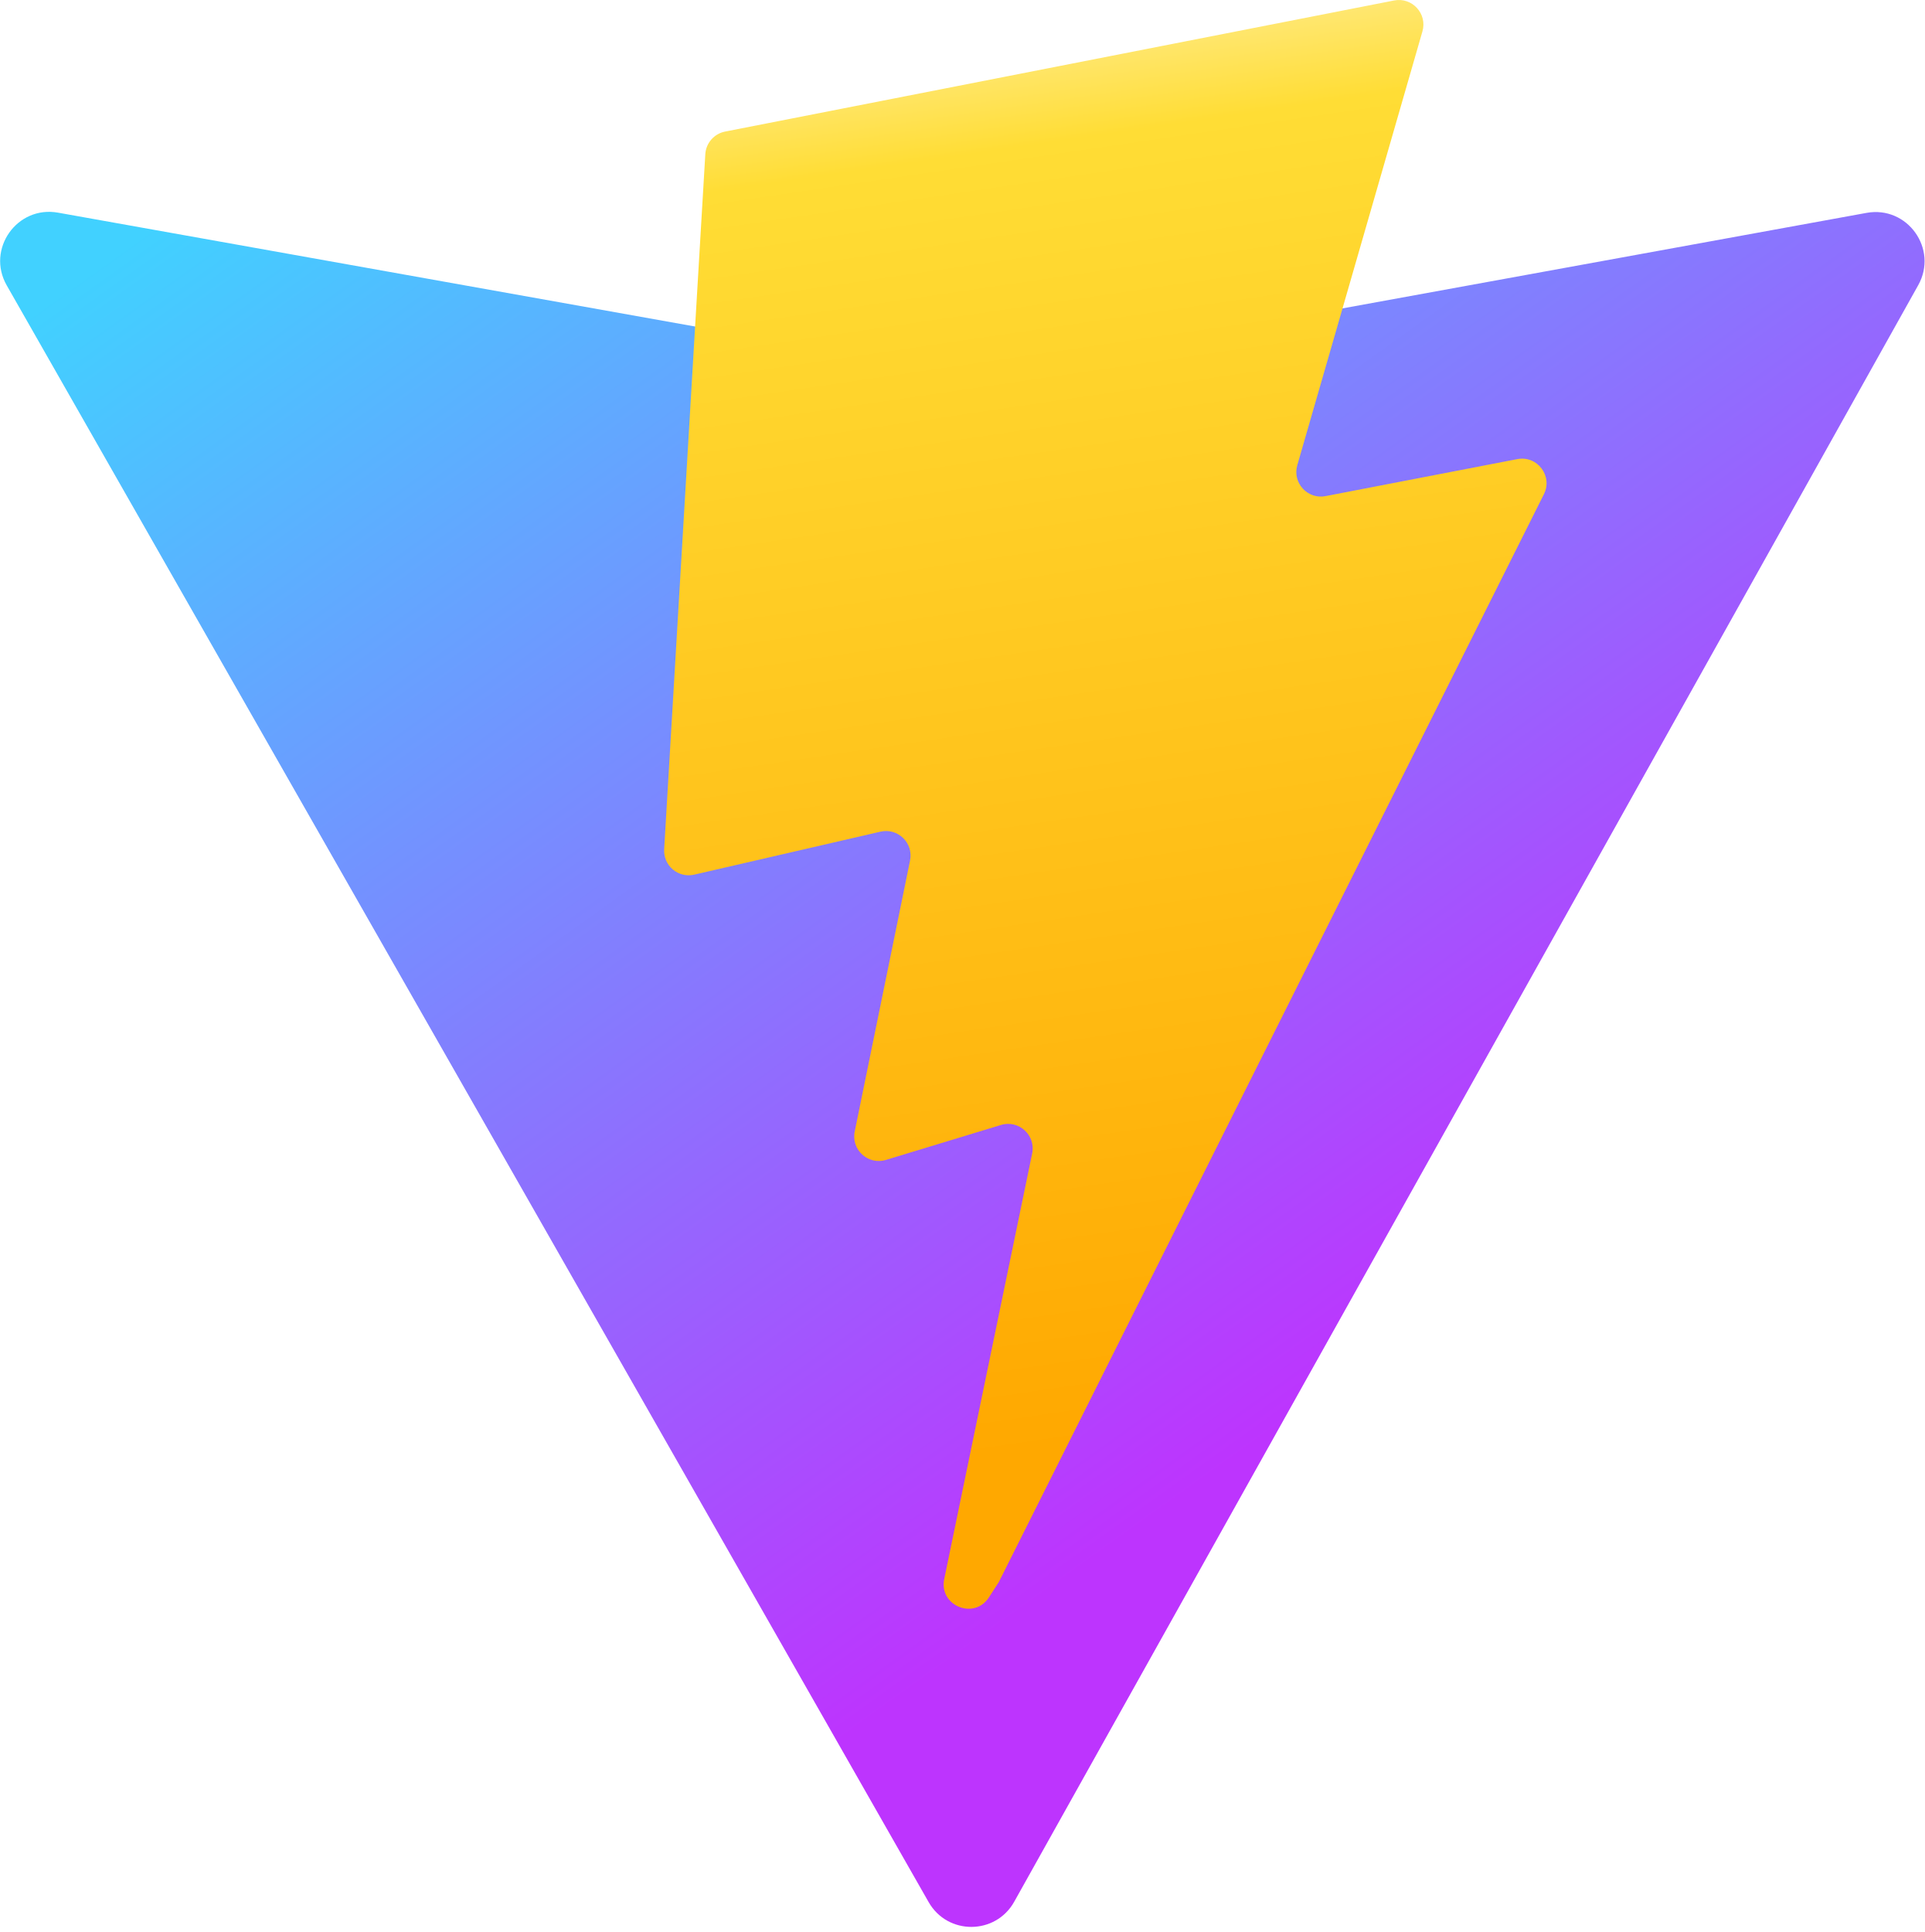
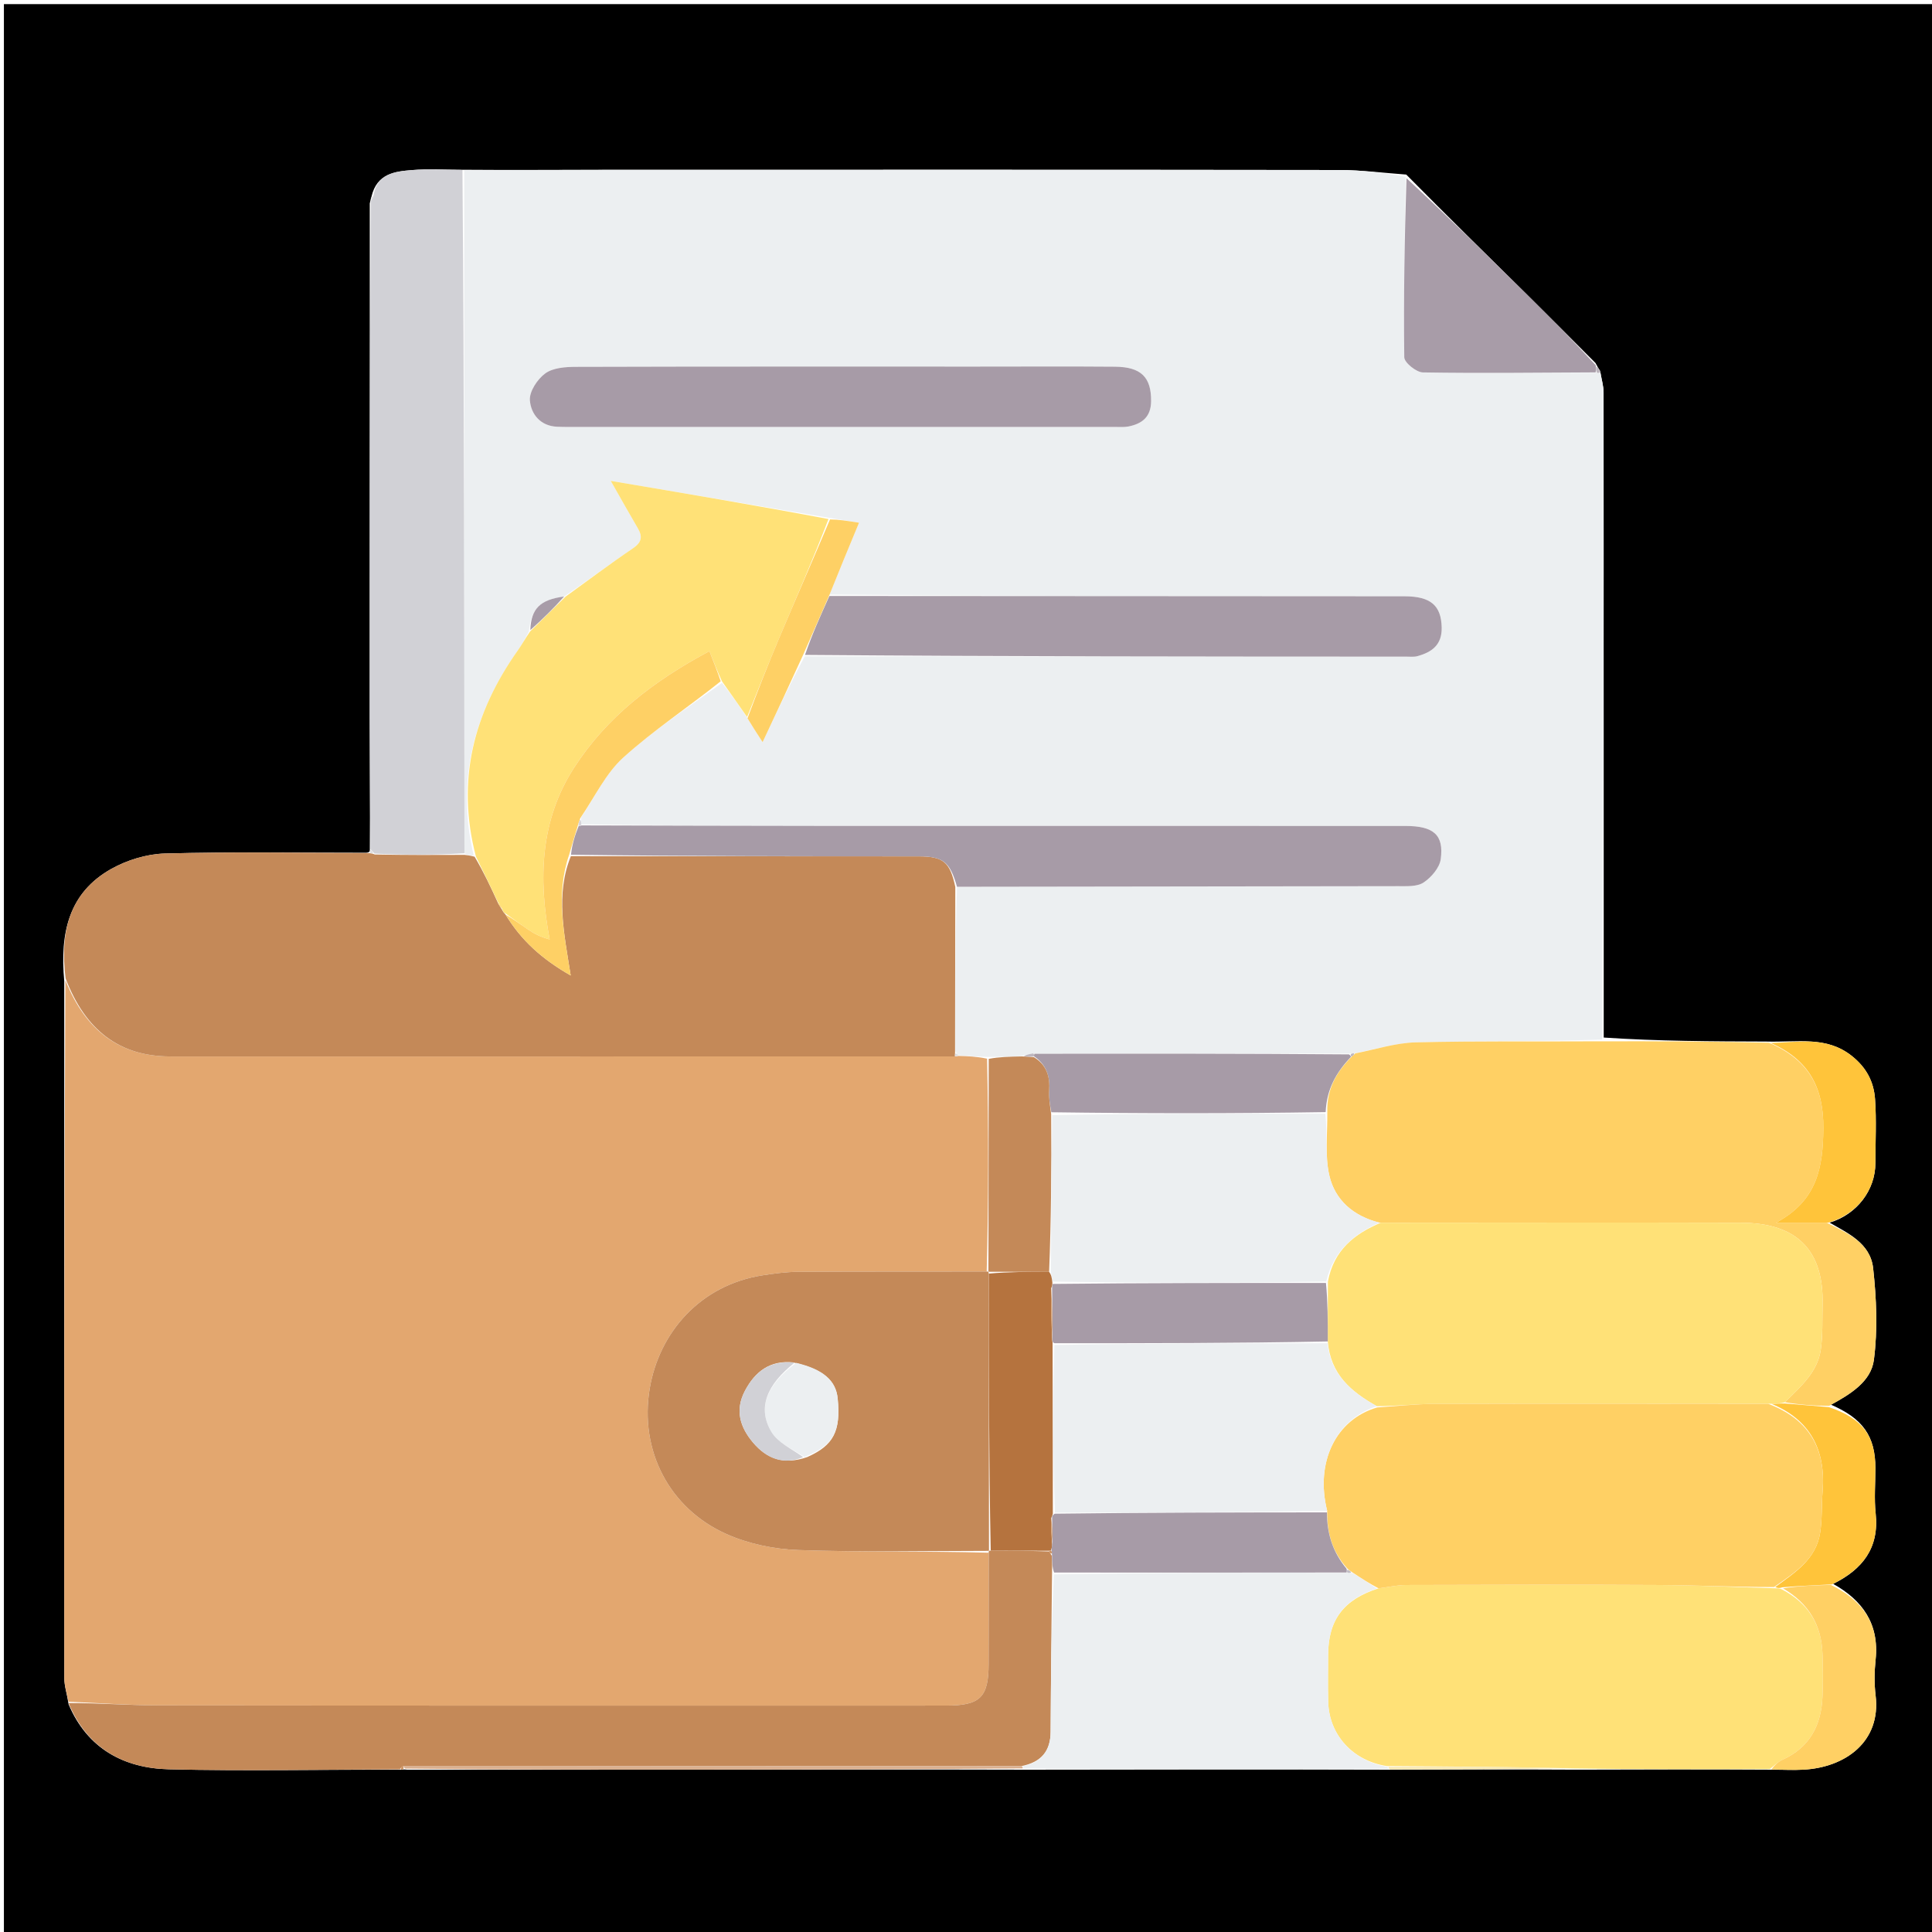
- <svg xmlns="http://www.w3.org/2000/svg" aria-hidden="true" role="img" class="iconify iconify--logos" width="31.88" height="32" preserveAspectRatio="xMidYMid meet" viewBox="0 0 256 257">
-   <defs>
-     <linearGradient id="IconifyId1813088fe1fbc01fb466" x1="-.828%" x2="57.636%" y1="7.652%" y2="78.411%">
-       <stop offset="0%" stop-color="#41D1FF" />
-       <stop offset="100%" stop-color="#BD34FE" />
-     </linearGradient>
-     <linearGradient id="IconifyId1813088fe1fbc01fb467" x1="43.376%" x2="50.316%" y1="2.242%" y2="89.03%">
-       <stop offset="0%" stop-color="#FFEA83" />
-       <stop offset="8.333%" stop-color="#FFDD35" />
-       <stop offset="100%" stop-color="#FFA800" />
-     </linearGradient>
-   </defs>
-   <path fill="url(#IconifyId1813088fe1fbc01fb466)" d="M255.153 37.938L134.897 252.976c-2.483 4.44-8.862 4.466-11.382.048L.875 37.958c-2.746-4.814 1.371-10.646 6.827-9.67l120.385 21.517a6.537 6.537 0 0 0 2.322-.004l117.867-21.483c5.438-.991 9.574 4.796 6.877 9.62Z" />
-   <path fill="url(#IconifyId1813088fe1fbc01fb467)" d="M185.432.063L96.44 17.501a3.268 3.268 0 0 0-2.634 3.014l-5.474 92.456a3.268 3.268 0 0 0 3.997 3.378l24.777-5.718c2.318-.535 4.413 1.507 3.936 3.838l-7.361 36.047c-.495 2.426 1.782 4.5 4.151 3.78l15.304-4.649c2.372-.72 4.652 1.36 4.15 3.788l-11.698 56.621c-.732 3.542 3.979 5.473 5.943 2.437l1.313-2.028l72.516-144.72c1.215-2.423-.88-5.186-3.54-4.672l-25.505 4.922c-2.396.462-4.435-1.77-3.759-4.114l16.646-57.705c.677-2.35-1.37-4.583-3.769-4.113Z" />
+ <svg xmlns="http://www.w3.org/2000/svg" version="1.1" id="Layer_1" x="0px" y="0px" width="100%" viewBox="0 0 512 512" enable-background="new 0 0 512 512" xml:space="preserve">
+   <path fill="#000000" opacity="1" stroke="none" d=" M291,513   C194.024,513 97.547,513 1.035,513   C1.035,342.399 1.035,171.797 1.035,1.098   C171.56,1.098 342.12,1.098 512.84,1.098   C512.84,171.667 512.84,342.333 512.84,513   C439.13,513 365.315,513 291,513  M107.899,468.992   C133.009,468.994 158.118,469.016 183.227,468.994   C212.49,468.967 241.753,468.901 271.943,468.991   C303.975,468.942 336.008,468.893 368.958,468.992   C384.935,468.939 400.911,468.885 417.829,468.983   C434.882,468.933 451.936,468.883 469.904,468.991   C472.563,468.997 475.229,469.128 477.88,468.987   C489.092,468.392 498.526,461.527 497.056,449.329   C496.681,446.216 496.722,442.99 497.052,439.867   C498.072,430.198 493.469,424.039 485.813,419.743   C493.551,415.925 498.053,410.273 497.07,401.071   C496.648,397.123 496.999,393.092 496.999,389.098   C497,380.503 493.605,375.896 485.234,372.264   C490.334,369.495 495.859,366.161 496.607,360.344   C497.63,352.39 497.286,344.117 496.404,336.106   C495.663,329.383 489.549,326.735 484.858,324.014   C492.062,321.87 497,315.438 497,308.199   C497,302.554 497.307,296.888 496.907,291.272   C496.583,286.721 494.661,282.931 490.738,279.826   C483.994,274.487 476.44,276.259 468.099,276.02   C453.745,275.975 439.391,275.93 425.003,274.962   C425.002,217.973 425.008,160.985 424.965,103.996   C424.963,102.299 424.438,100.601 424.045,98.269   C423.715,97.781 423.385,97.294 422.816,96.192   C416.842,90.223 410.895,84.228 404.889,78.291   C394.308,67.833 383.691,57.411 372.674,46.263   C366.782,45.842 360.889,45.062 354.996,45.054   C290.334,44.966 225.671,44.992 161.009,45.005   C148.346,45.007 135.682,45.084 122.091,44.981   C117.77,44.988 113.426,44.721 109.133,45.076   C104.641,45.446 99.904,45.98 98.458,52.056   C98.357,52.361 98.255,52.667 97.991,53.9   C97.985,99.303 97.967,144.705 97.982,190.108   C97.986,201.745 98.091,213.382 98.005,225.481   C98.005,225.481 97.908,225.954 96.983,225.993   C79.225,225.995 61.459,225.712 43.714,226.188   C38.907,226.317 33.694,227.908 29.48,230.274   C18.291,236.555 15.836,247.131 17.026,259.984   C17.017,321.576 16.998,383.169 17.048,444.762   C17.05,446.832 17.761,448.901 18.185,451.675   C23.166,463.415 32.839,468.601 44.786,468.885   C65.185,469.371 85.605,468.935 106.493,468.995   C106.493,468.995 106.965,468.866 107.899,468.992  z" />
+   <path fill="#ECEFF1" opacity="1" stroke="none" d=" M123.019,45.127   C135.682,45.084 148.346,45.007 161.009,45.005   C225.671,44.992 290.334,44.966 354.996,45.054   C360.889,45.062 366.782,45.842 372.526,46.863   C372.225,63.202 371.939,78.943 372.146,94.677   C372.165,96.099 375.334,98.664 377.074,98.693   C392.337,98.949 407.607,98.75 423.191,98.766   C423.724,98.867 423.941,98.885 424.157,98.904   C424.438,100.601 424.963,102.299 424.965,103.996   C425.008,160.985 425.002,217.973 424.555,275.496   C407.778,276.055 391.442,275.835 375.121,276.242   C369.778,276.375 364.476,278.138 358.837,279.137   C358.311,279.163 358.104,279.206 357.437,279.211   C329.352,279.198 301.728,279.225 273.767,279.168   C272.606,279.342 271.782,279.599 270.515,279.911   C267.394,280.03 264.717,280.094 261.595,280.102   C258.764,279.973 256.378,279.9 253.899,279.663   C253.659,279.285 253.468,279.124 253.179,278.547   C253.138,263.737 253.151,249.394 253.617,235.003   C292.878,234.93 331.685,234.918 370.492,234.843   C372.789,234.838 375.542,235.015 377.263,233.873   C379.307,232.516 381.5,229.961 381.808,227.679   C382.681,221.224 379.895,218.889 372.459,218.887   C320.659,218.872 268.86,218.891 217.06,218.872   C196.075,218.864 175.09,218.786 154.075,218.456   C154.004,217.789 153.963,217.407 153.983,216.672   C157.699,211.062 160.56,204.925 165.188,200.746   C173.213,193.5 182.331,187.467 191.345,180.967   C193.794,184.013 195.89,187.017 198.093,190.351   C199.376,192.487 200.552,194.294 202.099,196.671   C205.959,188.445 209.378,181.158 213.276,173.922   C266.721,173.988 319.687,174.002 372.652,174.012   C373.651,174.012 374.701,174.141 375.638,173.884   C379.472,172.832 382.162,170.891 382.061,166.288   C381.934,160.501 379.205,158.029 372.193,158.024   C321.393,157.986 270.593,157.966 219.848,157.57   C222.408,151.164 224.912,145.128 227.651,138.529   C224.518,138.028 222.277,137.67 219.622,137.215   C200.456,133.952 181.703,130.787 161.853,127.437   C164.739,132.5 166.833,136.262 169.015,139.972   C170.354,142.25 170.053,143.743 167.703,145.334   C161.648,149.435 155.798,153.838 149.49,158.088   C143.128,158.904 140.731,161.319 140.155,167.377   C139.147,169.27 138.283,170.865 137.243,172.335   C125.565,188.827 120.814,206.753 125.535,226.756   C124.495,226.701 123.805,226.626 123.08,226.118   C123.038,165.499 123.028,105.313 123.019,45.127  M258.5,97.151   C223.179,97.151 187.858,97.115 152.537,97.22   C149.804,97.228 146.532,97.476 144.495,98.962   C142.408,100.486 140.242,103.771 140.426,106.103   C140.708,109.686 143.166,112.904 147.646,113.089   C148.644,113.13 149.644,113.148 150.643,113.148   C198.96,113.151 247.277,113.151 295.594,113.146   C296.759,113.146 297.957,113.243 299.083,113.014   C302.703,112.279 305.02,110.479 305.052,106.301   C305.1,100.027 302.469,97.238 295.487,97.18   C283.492,97.081 271.496,97.152 258.5,97.151  z" />
+   <path fill="#E3A76F" opacity="1" stroke="none" d=" M253.991,279.828   C256.378,279.9 258.764,279.973 261.582,280.558   C261.991,299.696 261.968,318.32 261.483,336.966   C244.54,336.992 228.059,336.95 211.579,337.044   C208.453,337.062 205.308,337.478 202.209,337.953   C185.461,340.523 174.67,353.246 172.189,367.932   C169.401,384.436 177.396,399.718 192.382,406.476   C198.249,409.122 205.084,410.546 211.541,410.777   C228.334,411.378 245.161,411.008 261.982,411.493   C261.992,421.615 262,431.27 261.997,440.925   C261.995,449.808 259.767,452 250.735,452   C181.319,452.002 111.903,452.035 42.488,451.956   C34.372,451.947 26.257,451.314 18.142,450.97   C17.761,448.901 17.05,446.832 17.048,444.762   C16.998,383.169 17.017,321.576 17.327,259.761   C22.667,273.138 31.761,279.966 45.121,279.969   C114.431,279.985 183.74,279.964 253.288,279.943   C253.526,279.931 253.991,279.828 253.991,279.828  z" />
+   <path fill="#C48958" opacity="1" stroke="none" d=" M253.05,279.955   C183.74,279.964 114.431,279.985 45.121,279.969   C31.761,279.966 22.667,273.138 17.387,259.3   C15.836,247.131 18.291,236.555 29.48,230.274   C33.694,227.908 38.907,226.317 43.714,226.188   C61.459,225.712 79.225,225.995 97.7,226.067   C98.595,226.174 98.773,226.206 99.308,226.446   C107.48,226.62 115.297,226.585 123.114,226.551   C123.805,226.626 124.495,226.701 125.782,227.04   C128.227,231.209 130.077,235.113 131.972,239.309   C132.353,240.055 132.689,240.509 133.109,241.189   C133.352,241.712 133.59,241.919 133.976,242.374   C138.127,249.204 143.59,254.149 151.241,258.518   C149.468,247.249 147.188,237.039 151.282,226.895   C182.327,226.918 212.891,226.921 243.455,226.944   C250.006,226.949 251.758,228.447 253.164,235.051   C253.151,249.394 253.138,263.737 253.097,278.775   C253.069,279.47 253.05,279.955 253.05,279.955  z" />
+   <path fill="#FFD064" opacity="1" stroke="none" d=" M359.155,279.155   C364.476,278.138 369.778,276.375 375.121,276.242   C391.442,275.835 407.778,276.055 424.573,275.957   C439.391,275.93 453.745,275.975 468.794,276.33   C479.413,280.862 483.315,288.263 483.204,299.096   C483.1,309.302 481.673,318.178 470.631,324.041   C476.146,324.041 480.131,324.041 484.116,324.041   C489.549,326.735 495.663,329.383 496.404,336.106   C497.286,344.117 497.63,352.39 496.607,360.344   C495.859,366.161 490.334,369.495 484.749,372.565   C480.497,372.554 476.731,372.243 473.033,371.606   C477.228,367.417 481.662,363.64 482.523,357.669   C483.089,353.748 482.895,349.714 482.994,345.73   C483.345,331.568 476.46,324.082 461.387,324.038   C429.566,323.946 397.745,324.025 365.559,324.016   C358.595,322.262 353.815,317.993 352.309,311.62   C351.072,306.379 351.814,300.67 351.752,294.741   C351.571,288.564 354.204,284.072 358.246,279.99   C358.702,279.642 358.929,279.399 359.155,279.155  z" />
+   <path fill="#FFE177" opacity="1" stroke="none" d=" M468.99,468.832   C451.936,468.883 434.882,468.933 417.043,468.656   C400.154,468.238 384.05,468.148 367.56,468.029   C358.473,466.659 352.207,459.712 351.984,451.022   C351.878,446.876 351.94,442.726 351.961,438.578   C352.008,429.338 356.002,423.917 365.324,420.928   C368.031,420.587 370.313,420.046 372.597,420.04   C395.014,419.976 417.432,419.91 439.848,420.042   C449.937,420.102 460.024,420.606 470.427,420.91   C471.165,420.913 471.587,420.914 472.197,421.195   C479.326,424.903 482.69,430.633 482.973,438.228   C483.116,442.053 483.136,445.894 482.969,449.717   C482.64,457.266 479.562,463.121 472.348,466.364   C471.109,466.921 470.103,467.996 468.99,468.832  z" />
+   <path fill="#C48958" opacity="1" stroke="none" d=" M18.163,451.323   C26.257,451.314 34.372,451.947 42.488,451.956   C111.903,452.035 181.319,452.002 250.735,452   C259.767,452 261.995,449.808 261.997,440.925   C262,431.27 261.992,421.615 262.011,411.463   C262.033,410.967 262.093,410.908 262.548,410.937   C267.993,410.966 272.981,410.965 278.054,411.153   C278.271,411.585 278.457,411.779 278.751,412.32   C278.827,414.042 278.847,415.366 278.8,417.175   C278.626,431.428 278.497,445.196 278.428,458.964   C278.402,464.005 275.987,467.011 270.618,468.049   C215.751,468.01 161.359,468.002 106.766,468.093   C106.31,468.366 106.127,468.598 106.016,468.886   C85.605,468.935 65.185,469.371 44.786,468.885   C32.839,468.601 23.166,463.415 18.163,451.323  z" />
+   <path fill="#D1D1D6" opacity="1" stroke="none" d=" M123.08,226.118   C115.297,226.585 107.48,226.62 99.243,226.201   C98.598,225.505 98.373,225.262 98.149,225.019   C98.091,213.382 97.986,201.745 97.982,190.108   C97.967,144.705 97.985,99.303 98.261,53.301   C98.735,52.463 98.88,52.191 98.965,51.888   C99.904,45.98 104.641,45.446 109.133,45.076   C113.426,44.721 117.77,44.988 122.555,45.054   C123.028,105.313 123.038,165.499 123.08,226.118  z" />
+   <path fill="#ECEFF1" opacity="1" stroke="none" d=" M271.093,468.079   C275.987,467.011 278.402,464.005 278.428,458.964   C278.497,445.196 278.626,431.428 279.278,417.228   C305.504,416.774 331.184,416.751 357.2,416.798   C357.764,416.855 357.992,416.842 358.553,416.915   C360.89,418.325 362.895,419.65 364.9,420.975   C356.002,423.917 352.008,429.338 351.961,438.578   C351.94,442.726 351.878,446.876 351.984,451.022   C352.207,459.712 358.473,466.659 367.588,468.224   C368.003,468.45 368.04,468.844 368.04,468.844   C336.008,468.893 303.975,468.942 271.485,468.727   C271.028,468.463 271.093,468.079 271.093,468.079  z" />
+   <path fill="#A89CA8" opacity="1" stroke="none" d=" M422.875,98.685   C407.607,98.75 392.337,98.949 377.074,98.693   C375.334,98.664 372.165,96.099 372.146,94.677   C371.939,78.943 372.225,63.202 372.733,47.218   C383.691,57.411 394.308,67.833 404.889,78.291   C410.895,84.228 416.842,90.223 422.908,96.813   C422.958,97.851 422.916,98.268 422.875,98.685  z" />
+   <path fill="#FFD064" opacity="1" stroke="none" d=" M469.447,468.912   C470.103,467.996 471.109,466.921 472.348,466.364   C479.562,463.121 482.64,457.266 482.969,449.717   C483.136,445.894 483.116,442.053 482.973,438.228   C482.69,430.633 479.326,424.903 472.509,420.932   C476.816,420.262 480.999,420.135 485.183,420.008   C493.469,424.039 498.072,430.198 497.052,439.867   C496.722,442.99 496.681,446.216 497.056,449.329   C498.526,461.527 489.092,468.392 477.88,468.987   C475.229,469.128 472.563,468.997 469.447,468.912  z" />
+   <path fill="#FFC43A" opacity="1" stroke="none" d=" M484.487,324.027   C480.131,324.041 476.146,324.041 470.631,324.041   C481.673,318.178 483.1,309.302 483.204,299.096   C483.315,288.263 479.413,280.862 469.259,276.402   C476.44,276.259 483.994,274.487 490.738,279.826   C494.661,282.931 496.583,286.721 496.907,291.272   C497.307,296.888 497,302.554 497,308.199   C497,315.438 492.062,321.87 484.487,324.027  z" />
+   <path fill="#FFC43A" opacity="1" stroke="none" d=" M485.498,419.876   C480.999,420.135 476.816,420.262 472.32,420.652   C471.587,420.914 471.165,420.913 470.465,420.58   C475.652,416.739 481.285,413.271 482.368,406.114   C482.911,402.527 482.721,398.835 483.008,395.202   C483.882,384.145 479.638,376.209 469.472,372.036   C470.895,371.995 471.93,371.964 472.965,371.933   C476.731,372.243 480.497,372.554 484.678,372.904   C493.605,375.896 497,380.503 496.999,389.098   C496.999,393.092 496.648,397.123 497.07,401.071   C498.053,410.273 493.551,415.925 485.498,419.876  z" />
+   <path fill="#DAB090" opacity="1" stroke="none" d=" M270.618,468.049   C271.093,468.079 271.028,468.463 271.022,468.658   C241.753,468.901 212.49,468.967 183.227,468.994   C158.118,469.016 133.009,468.994 107.428,468.711   C106.957,468.43 106.967,467.994 106.967,467.994   C161.359,468.002 215.751,468.01 270.618,468.049  z" />
+   <path fill="#F7E8B2" opacity="1" stroke="none" d=" M368.499,468.918   C368.04,468.844 368.003,468.45 367.975,468.254   C384.05,468.148 400.154,468.238 416.573,468.58   C400.911,468.885 384.935,468.939 368.499,468.918  z" />
+   <path fill="#BEB7BF" opacity="1" stroke="none" d=" M423.191,98.766   C422.916,98.268 422.958,97.851 423.027,97.12   C423.385,97.294 423.715,97.781 424.101,98.587   C423.941,98.885 423.724,98.867 423.191,98.766  z" />
+   <path fill="#DEDEE0" opacity="1" stroke="none" d=" M98.077,225.25   C98.373,225.262 98.598,225.505 98.887,225.993   C98.773,226.206 98.595,226.174 98.163,226.048   C97.908,225.954 98.005,225.481 98.077,225.25  z" />
+   <path fill="#DEDEE0" opacity="1" stroke="none" d=" M98.712,51.972   C98.88,52.191 98.735,52.463 98.341,52.837   C98.255,52.667 98.357,52.361 98.712,51.972  z" />
+   <path fill="#CD915F" opacity="1" stroke="none" d=" M106.766,468.093   C106.967,467.994 106.957,468.43 106.961,468.648   C106.965,468.866 106.493,468.995 106.255,468.941   C106.127,468.598 106.31,468.366 106.766,468.093  z" />
+   <path fill="#FFE177" opacity="1" stroke="none" d=" M131.927,239.017   C130.077,235.113 128.227,231.209 126.131,227.021   C120.814,206.753 125.565,188.827 137.243,172.335   C138.283,170.865 139.147,169.27 140.481,167.339   C143.868,164.004 146.867,161.062 149.866,158.121   C155.798,153.838 161.648,149.435 167.703,145.334   C170.053,143.743 170.354,142.25 169.015,139.972   C166.833,136.262 164.739,132.5 161.853,127.437   C181.703,130.787 200.456,133.952 219.555,137.553   C215.441,148.312 210.923,158.61 206.542,168.965   C203.59,175.942 200.83,182.999 197.985,190.021   C195.89,187.017 193.794,184.013 191.35,180.587   C190.072,177.809 189.143,175.453 188.002,172.559   C173.164,180.493 160.802,189.991 152.106,203.503   C143.173,217.382 142.616,232.836 145.669,248.962   C143.225,248.286 141.676,247.482 140.235,246.519   C138.086,245.083 136.013,243.534 133.907,242.034   C133.59,241.919 133.352,241.712 133.078,240.893   C132.618,239.92 132.273,239.468 131.927,239.017  z" />
+   <path fill="#A79BA7" opacity="1" stroke="none" d=" M253.617,235.003   C251.758,228.447 250.006,226.949 243.455,226.944   C212.891,226.921 182.327,226.918 151.319,226.515   C151.61,223.74 152.345,221.357 153.343,218.942   C153.772,218.854 153.939,218.798 154.105,218.741   C175.09,218.786 196.075,218.864 217.06,218.872   C268.86,218.891 320.659,218.872 372.459,218.887   C379.895,218.889 382.681,221.224 381.808,227.679   C381.5,229.961 379.307,232.516 377.263,233.873   C375.542,235.015 372.789,234.838 370.492,234.843   C331.685,234.918 292.878,234.93 253.617,235.003  z" />
+   <path fill="#A79BA7" opacity="1" stroke="none" d=" M219.793,157.94   C270.593,157.966 321.393,157.986 372.193,158.024   C379.205,158.029 381.934,160.501 382.061,166.288   C382.162,170.891 379.472,172.832 375.638,173.884   C374.701,174.141 373.651,174.012 372.652,174.012   C319.687,174.002 266.721,173.988 213.338,173.558   C215.212,168.075 217.502,163.008 219.793,157.94  z" />
+   <path fill="#A79BA7" opacity="1" stroke="none" d=" M259,97.151   C271.496,97.152 283.492,97.081 295.487,97.18   C302.469,97.238 305.1,100.027 305.052,106.301   C305.02,110.479 302.703,112.279 299.083,113.014   C297.957,113.243 296.759,113.146 295.594,113.146   C247.277,113.151 198.96,113.151 150.643,113.148   C149.644,113.148 148.644,113.13 147.646,113.089   C143.166,112.904 140.708,109.686 140.426,106.103   C140.242,103.771 142.408,100.486 144.495,98.962   C146.532,97.476 149.804,97.228 152.537,97.22   C187.858,97.115 223.179,97.151 259,97.151  z" />
+   <path fill="#A79BA7" opacity="1" stroke="none" d=" M358.016,280.093   C354.204,284.072 351.571,288.564 351.314,294.724   C326.831,295.113 302.86,295.092 278.616,294.762   C278.228,292.65 277.915,290.833 278.041,289.047   C278.307,285.287 277.362,282.195 274.012,279.926   C274.038,279.7 274.104,279.251 274.104,279.251   C301.728,279.225 329.352,279.198 357.466,279.421   C357.956,279.67 358.016,280.093 358.016,280.093  z" />
+   <path fill="#C48958" opacity="1" stroke="none" d=" M273.985,280.151   C277.362,282.195 278.307,285.287 278.041,289.047   C277.915,290.833 278.228,292.65 278.568,295.221   C278.68,309.684 278.566,323.38 278.025,337.058   C272.416,337.045 267.235,337.05 262.027,337.027   C262,337 261.946,336.945 261.946,336.945   C261.968,318.32 261.991,299.696 262.027,280.614   C264.717,280.094 267.394,280.03 270.892,279.962   C272.47,280.022 273.227,280.087 273.985,280.151  z" />
+   <path fill="#FED065" opacity="1" stroke="none" d=" M153.081,218.974   C152.345,221.357 151.61,223.74 150.838,226.503   C147.188,237.039 149.468,247.249 151.241,258.518   C143.59,254.149 138.127,249.204 133.976,242.374   C136.013,243.534 138.086,245.083 140.235,246.519   C141.676,247.482 143.225,248.286 145.669,248.962   C142.616,232.836 143.173,217.382 152.106,203.503   C160.802,189.991 173.164,180.493 188.002,172.559   C189.143,175.453 190.072,177.809 190.996,180.545   C182.331,187.467 173.213,193.5 165.188,200.746   C160.56,204.925 157.699,211.062 153.768,216.849   C153.355,217.911 153.218,218.442 153.081,218.974  M146.485,250.568   C146.485,250.568 146.436,250.476 146.485,250.568  z" />
+   <path fill="#FED065" opacity="1" stroke="none" d=" M219.848,157.57   C217.502,163.008 215.212,168.075 212.859,173.507   C209.378,181.158 205.959,188.445 202.099,196.671   C200.552,194.294 199.376,192.487 198.093,190.351   C200.83,182.999 203.59,175.942 206.542,168.965   C210.923,158.61 215.441,148.312 219.968,137.651   C222.277,137.67 224.518,138.028 227.651,138.529   C224.912,145.128 222.408,151.164 219.848,157.57  z" />
+   <path fill="#A89CA8" opacity="1" stroke="none" d=" M149.49,158.088   C146.867,161.062 143.868,164.004 140.542,166.983   C140.731,161.319 143.128,158.904 149.49,158.088  z" />
+   <path fill="#BEB7BF" opacity="1" stroke="none" d=" M274.012,279.926   C273.227,280.087 272.47,280.022 271.335,279.907   C271.782,279.599 272.606,279.342 273.767,279.168   C274.104,279.251 274.038,279.7 274.012,279.926  z" />
+   <path fill="#D5D3D9" opacity="1" stroke="none" d=" M153.343,218.942   C153.218,218.442 153.355,217.911 153.707,217.202   C153.963,217.407 154.004,217.789 154.075,218.456   C153.939,218.798 153.772,218.854 153.343,218.942  z" />
+   <path fill="#BEB7BF" opacity="1" stroke="none" d=" M358.246,279.99   C358.016,280.093 357.956,279.67 357.926,279.46   C358.104,279.206 358.311,279.163 358.837,279.137   C358.929,279.399 358.702,279.642 358.246,279.99  z" />
+   <path fill="#DEDEE0" opacity="1" stroke="none" d=" M253.288,279.943   C253.05,279.955 253.069,279.47 253.151,279.242   C253.468,279.124 253.659,279.285 253.899,279.663   C253.991,279.828 253.526,279.931 253.288,279.943  z" />
+   <path fill="#C48958" opacity="1" stroke="none" d=" M262.004,410.996   C245.161,411.008 228.334,411.378 211.541,410.777   C205.084,410.546 198.249,409.122 192.382,406.476   C177.396,399.718 169.401,384.436 172.189,367.932   C174.67,353.246 185.461,340.523 202.209,337.953   C205.308,337.478 208.453,337.062 211.579,337.044   C228.059,336.95 244.54,336.992 261.483,336.966   C261.946,336.945 262,337 262.008,337.489   C262.041,362.288 262.067,386.598 262.093,410.908   C262.093,410.908 262.033,410.967 262.004,410.996  M213.955,386.126   C220.916,383.031 222.852,379.298 221.994,370.624   C221.516,365.792 218.111,362.862 210.181,361.048   C204.085,360.443 200.133,363.432 197.415,368.587   C194.713,373.713 196.126,378.221 199.565,382.292   C203.196,386.589 207.706,388.333 213.955,386.126  z" />
+   <path fill="#FED065" opacity="1" stroke="none" d=" M131.972,239.309   C132.273,239.468 132.618,239.92 132.995,240.667   C132.689,240.509 132.353,240.055 131.972,239.309  z" />
+   <path fill="#FFE177" opacity="1" stroke="none" d=" M473.033,371.606   C471.93,371.964 470.895,371.995 468.994,372.019   C438.857,372.009 409.586,371.959 380.315,372.047   C375.201,372.062 370.09,372.658 364.873,372.658   C358.012,368.807 352.609,364.214 351.877,355.501   C351.896,350.023 351.872,345.008 351.911,339.622   C353.463,331.281 358.948,326.975 365.923,324.034   C397.745,324.025 429.566,323.946 461.387,324.038   C476.46,324.082 483.345,331.568 482.994,345.73   C482.895,349.714 483.089,353.748 482.523,357.669   C481.662,363.64 477.228,367.417 473.033,371.606  z" />
+   <path fill="#ECEFF1" opacity="1" stroke="none" d=" M365.559,324.016   C358.948,326.975 353.463,331.281 351.457,339.619   C326.971,339.991 303.003,339.996 278.958,339.633   C278.738,338.535 278.595,337.805 278.452,337.075   C278.566,323.38 278.68,309.684 278.842,295.53   C302.86,295.092 326.831,295.113 351.24,295.152   C351.814,300.67 351.072,306.379 352.309,311.62   C353.815,317.993 358.595,322.262 365.559,324.016  z" />
+   <path fill="#FFD064" opacity="1" stroke="none" d=" M364.977,372.986   C370.09,372.658 375.201,372.062 380.315,372.047   C409.586,371.959 438.857,372.009 468.606,372.029   C479.638,376.209 483.882,384.145 483.008,395.202   C482.721,398.835 482.911,402.527 482.368,406.114   C481.285,413.271 475.652,416.739 470.149,420.578   C460.024,420.606 449.937,420.102 439.848,420.042   C417.432,419.91 395.014,419.976 372.597,420.04   C370.313,420.046 368.031,420.587 365.324,420.928   C362.895,419.65 360.89,418.325 358.403,416.704   C357.643,416.208 357.365,416.008 356.919,415.513   C353.027,411.125 351.656,406.201 351.715,400.4   C348.474,387.509 354.018,376.166 364.977,372.986  z" />
+   <path fill="#B5733E" opacity="1" stroke="none" d=" M278.025,337.058   C278.595,337.805 278.738,338.535 278.89,339.884   C278.871,340.673 278.843,340.845 278.58,341.343   C278.499,346.111 278.654,350.552 278.846,355.241   C278.93,355.648 278.975,355.809 278.948,356.435   C278.95,371.561 279.025,386.22 279.011,401.158   C278.885,401.629 278.849,401.821 278.591,402.302   C278.517,404.723 278.665,406.855 278.817,409.3   C278.764,410.027 278.707,410.44 278.481,410.884   C278.311,410.914 277.97,410.964 277.97,410.964   C272.981,410.965 267.993,410.966 262.548,410.937   C262.067,386.598 262.041,362.288 262.035,337.516   C267.235,337.05 272.416,337.045 278.025,337.058  z" />
+   <path fill="#A79BA7" opacity="1" stroke="none" d=" M278.651,410.853   C278.707,410.44 278.764,410.027 278.878,408.868   C278.895,406.086 278.854,404.05 278.814,402.013   C278.849,401.821 278.885,401.629 279.471,401.144   C303.902,400.832 327.781,400.812 351.661,400.792   C351.656,406.201 353.027,411.125 356.859,415.742   C356.966,416.267 356.864,416.728 356.864,416.728   C331.184,416.751 305.504,416.774 279.346,416.744   C278.847,415.366 278.827,414.042 278.79,412.051   C278.732,411.208 278.691,411.03 278.651,410.853  z" />
+   <path fill="#CD915F" opacity="1" stroke="none" d=" M278.481,410.884   C278.691,411.03 278.732,411.208 278.734,411.653   C278.457,411.779 278.271,411.585 278.054,411.153   C277.97,410.964 278.311,410.914 278.481,410.884  z" />
+   <path fill="#C2BDC4" opacity="1" stroke="none" d=" M357.2,416.798   C356.864,416.728 356.966,416.267 357.026,416.037   C357.365,416.008 357.643,416.208 358.071,416.619   C357.992,416.842 357.764,416.855 357.2,416.798  z" />
+   <path fill="#FFE177" opacity="1" stroke="none" d=" M146.461,250.522   C146.436,250.476 146.485,250.568 146.461,250.522  z" />
+   <path fill="#ECEFF1" opacity="1" stroke="none" d=" M211.011,361.175   C218.111,362.862 221.516,365.792 221.994,370.624   C222.852,379.298 220.916,383.031 213.213,386.099   C209.746,383.928 206.157,382.309 204.472,379.534   C200.611,373.179 203.167,366.958 211.011,361.175  z" />
+   <path fill="#D1D1D6" opacity="1" stroke="none" d=" M210.596,361.112   C203.167,366.958 200.611,373.179 204.472,379.534   C206.157,382.309 209.746,383.928 212.86,386.141   C207.706,388.333 203.196,386.589 199.565,382.292   C196.126,378.221 194.713,373.713 197.415,368.587   C200.133,363.432 204.085,360.443 210.596,361.112  z" />
+   <path fill="#ECEFF1" opacity="1" stroke="none" d=" M351.715,400.4   C327.781,400.812 303.902,400.832 279.562,400.866   C279.025,386.22 278.95,371.561 279.414,356.44   C303.914,355.974 327.873,355.968 351.833,355.963   C352.609,364.214 358.012,368.807 364.873,372.658   C354.018,376.166 348.474,387.509 351.715,400.4  z" />
+   <path fill="#A79BA7" opacity="1" stroke="none" d=" M351.877,355.501   C327.873,355.968 303.914,355.974 279.487,355.975   C278.975,355.809 278.93,355.648 278.909,354.781   C278.895,349.722 278.855,345.369 278.816,341.016   C278.843,340.845 278.871,340.673 278.967,340.251   C303.003,339.996 326.971,339.991 351.393,339.989   C351.872,345.008 351.896,350.023 351.877,355.501  z" />
+   <path fill="#CD915F" opacity="1" stroke="none" d=" M278.58,341.343   C278.855,345.369 278.895,349.722 278.871,354.534   C278.654,350.552 278.499,346.111 278.58,341.343  z" />
+   <path fill="#CD915F" opacity="1" stroke="none" d=" M278.591,402.302   C278.854,404.05 278.895,406.086 278.874,408.555   C278.665,406.855 278.517,404.723 278.591,402.302  z" />
</svg>
